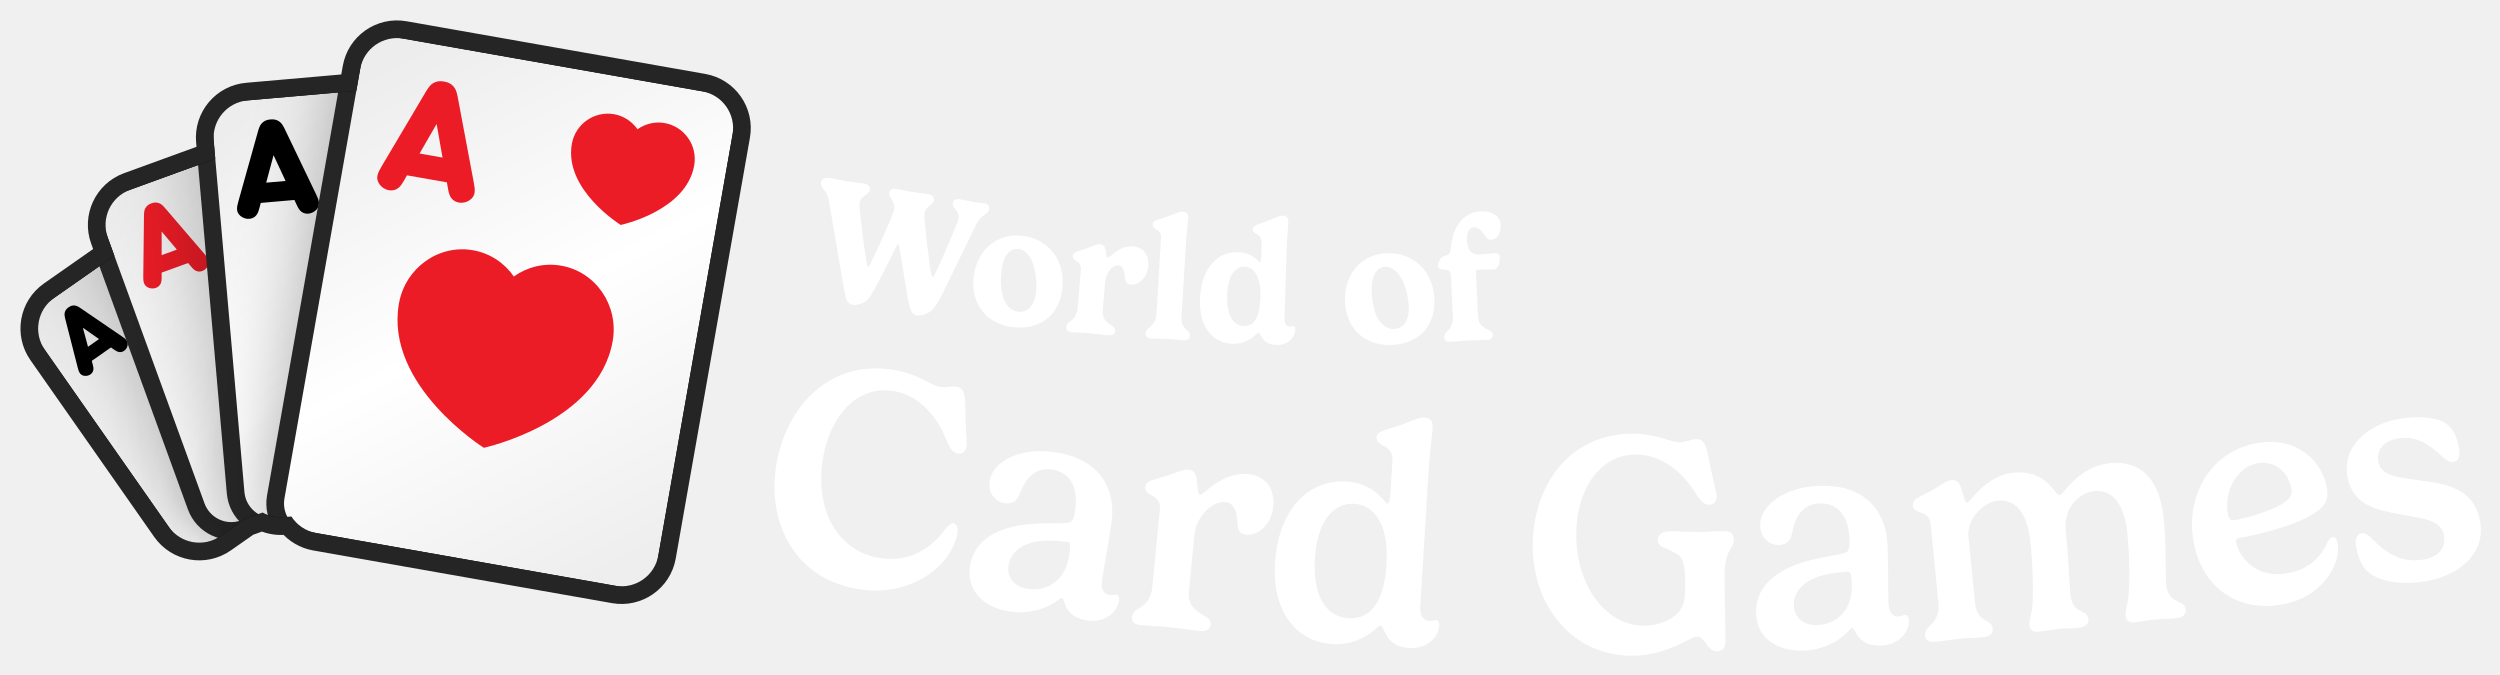
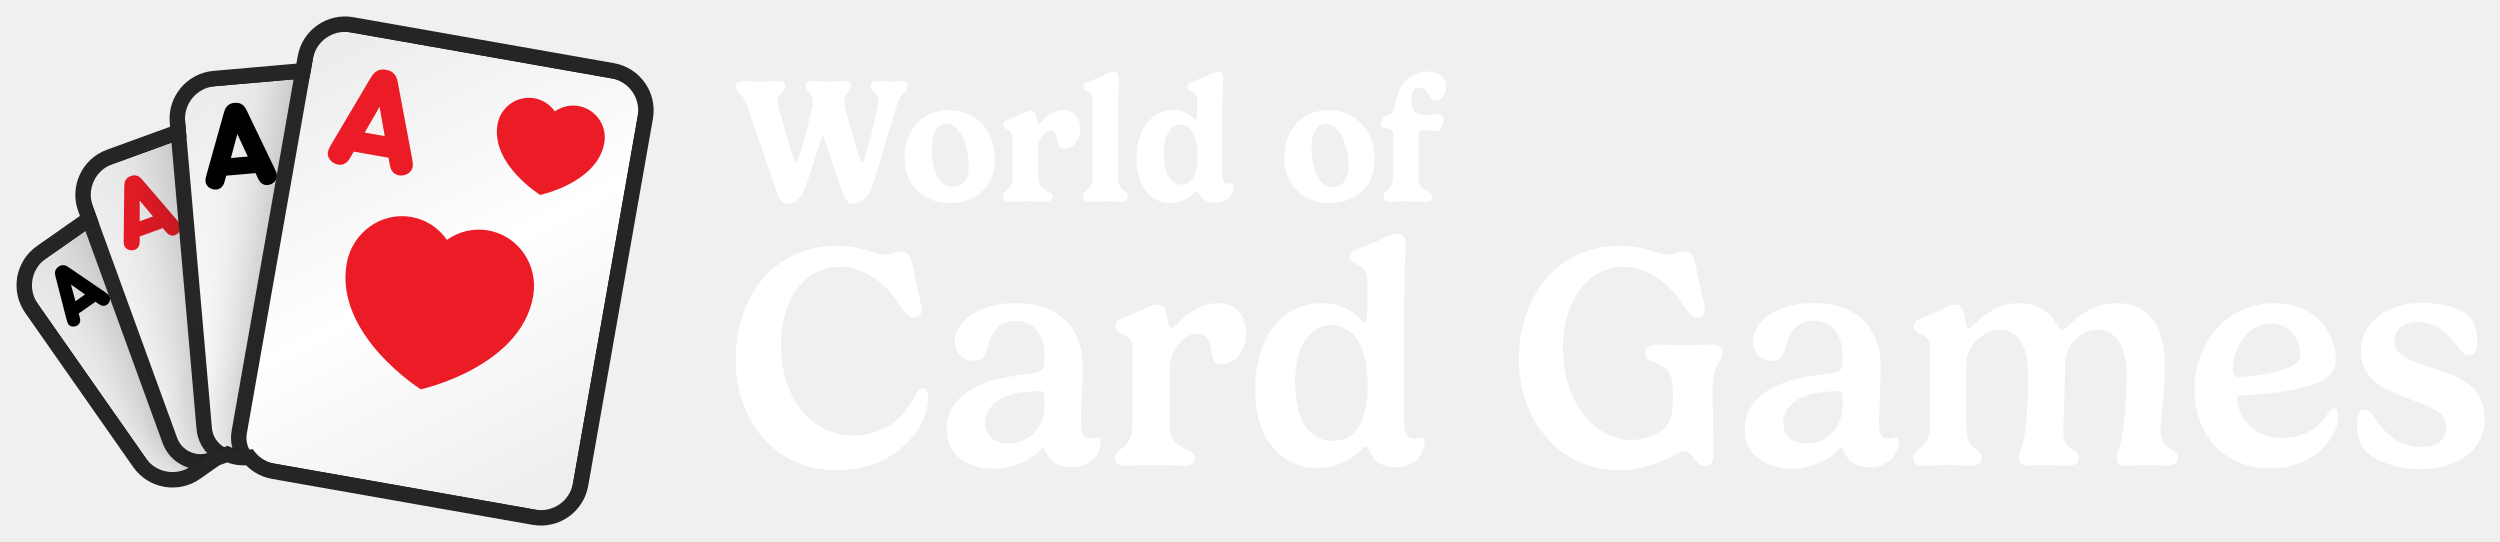
- <svg xmlns="http://www.w3.org/2000/svg" xmlns:xlink="http://www.w3.org/1999/xlink" viewBox="-3.26 -3.26 426.68 115.18" width="426.68" height="115.18">
+ <svg xmlns="http://www.w3.org/2000/svg" xmlns:xlink="http://www.w3.org/1999/xlink" viewBox="-4.88 -22.76 795.31 172.36" width="795.31" height="172.36">
  <defs>
    <rect id="path-1" x="0" y="0" width="5464" height="1280" />
    <rect id="path-3" x="0" y="0" width="1279.966" height="1280" />
    <path d="M654.667,7.381 L1041.451,230.691 C1067.755,245.877 1076.767,279.512 1061.581,305.816 L747.051,850.597 C731.865,876.902 698.23,885.914 671.926,870.727 L285.142,647.418 C271.344,639.451 262.304,626.408 259.019,612.01 L248.673,609.238 C237.588,606.268 228.207,600.115 221.247,592.027 L200.473,592.025 C198.498,592.025 196.547,591.921 194.626,591.718 L151.468,603.281 C122.13,611.142 91.974,593.731 84.112,564.393 L1.886,257.522 C-5.975,228.183 11.436,198.027 40.774,190.166 L145.477,162.11 L145.477,133.795 C145.477,103.422 170.1,78.799 200.473,78.799 L333.867,78.799 L340.716,53.24 C348.577,23.901 378.734,6.491 408.072,14.352 L563.147,55.903 L579.542,27.511 C594.728,1.207 628.363,-7.806 654.667,7.381 Z" id="path-5" />
    <filter x="-59.0%" y="-44.4%" width="218.0%" height="188.8%" filterUnits="objectBoundingBox" id="filter-7">
      <feOffset dx="0" dy="0" in="SourceAlpha" result="shadowOffsetOuter1" />
      <feGaussianBlur stdDeviation="64" in="shadowOffsetOuter1" result="shadowBlurOuter1" />
      <feColorMatrix values="0 0 0 0 0   0 0 0 0 0   0 0 0 0 0  0 0 0 0.32 0" type="matrix" in="shadowBlurOuter1" result="shadowMatrixOuter1" />
      <feMerge>
        <feMergeNode in="shadowMatrixOuter1" />
        <feMergeNode in="SourceGraphic" />
      </feMerge>
    </filter>
    <linearGradient x1="21.639%" y1="0%" x2="78.361%" y2="100%" id="linearGradient-8">
      <stop stop-color="#EDEDED" offset="0%" />
      <stop stop-color="#FFFFFF" offset="50.295%" />
      <stop stop-color="#EEEEEE" offset="100%" />
    </linearGradient>
    <filter x="-49.2%" y="-37.0%" width="198.3%" height="174.0%" filterUnits="objectBoundingBox" id="filter-9">
      <feOffset dx="0" dy="0" in="SourceAlpha" result="shadowOffsetOuter1" />
      <feGaussianBlur stdDeviation="64" in="shadowOffsetOuter1" result="shadowBlurOuter1" />
      <feColorMatrix values="0 0 0 0 0   0 0 0 0 0   0 0 0 0 0  0 0 0 0.32 0" type="matrix" in="shadowBlurOuter1" result="shadowMatrixOuter1" />
      <feMerge>
        <feMergeNode in="shadowMatrixOuter1" />
        <feMergeNode in="SourceGraphic" />
      </feMerge>
    </filter>
    <linearGradient x1="21.639%" y1="0%" x2="78.361%" y2="100%" id="linearGradient-10">
      <stop stop-color="#EDEDED" offset="0%" />
      <stop stop-color="#FFFFFF" offset="50.295%" />
      <stop stop-color="#EEEEEE" offset="100%" />
    </linearGradient>
    <filter x="-41.0%" y="-30.9%" width="181.9%" height="161.7%" filterUnits="objectBoundingBox" id="filter-11">
      <feOffset dx="0" dy="0" in="SourceAlpha" result="shadowOffsetOuter1" />
      <feGaussianBlur stdDeviation="64" in="shadowOffsetOuter1" result="shadowBlurOuter1" />
      <feColorMatrix values="0 0 0 0 0   0 0 0 0 0   0 0 0 0 0  0 0 0 0.32 0" type="matrix" in="shadowBlurOuter1" result="shadowMatrixOuter1" />
      <feMerge>
        <feMergeNode in="shadowMatrixOuter1" />
        <feMergeNode in="SourceGraphic" />
      </feMerge>
    </filter>
    <linearGradient x1="21.639%" y1="0%" x2="78.361%" y2="100%" id="linearGradient-12">
      <stop stop-color="#EDEDED" offset="0%" />
      <stop stop-color="#FFFFFF" offset="50.295%" />
      <stop stop-color="#EEEEEE" offset="100%" />
    </linearGradient>
    <filter x="-34.1%" y="-25.7%" width="168.3%" height="151.4%" filterUnits="objectBoundingBox" id="filter-13">
      <feOffset dx="0" dy="0" in="SourceAlpha" result="shadowOffsetOuter1" />
      <feGaussianBlur stdDeviation="64" in="shadowOffsetOuter1" result="shadowBlurOuter1" />
      <feColorMatrix values="0 0 0 0 0   0 0 0 0 0   0 0 0 0 0  0 0 0 0.32 0" type="matrix" in="shadowBlurOuter1" result="shadowMatrixOuter1" />
      <feMerge>
        <feMergeNode in="shadowMatrixOuter1" />
        <feMergeNode in="SourceGraphic" />
      </feMerge>
    </filter>
    <linearGradient x1="21.639%" y1="0%" x2="78.361%" y2="100%" id="linearGradient-14">
      <stop stop-color="#EDEDED" offset="0%" />
      <stop stop-color="#FFFFFF" offset="50.295%" />
      <stop stop-color="#EEEEEE" offset="100%" />
    </linearGradient>
  </defs>
-   <g transform="translate(-11.594,-23.478) scale(0.11594)">
+   <g transform="translate(-18.853,-56.063) scale(0.18853)">
    <mask id="mask-4" fill="white">
      <use xlink:href="#path-3" />
    </mask>
    <g id="Mask" />
    <g id="Group" stroke-width="1" fill-rule="evenodd" mask="url(#mask-4)">
      <g transform="translate(700.504, 678.0126) rotate(-20) translate(-700.504, -678.0126)translate(166.0272, 238.9585)">
        <g transform="translate(-0, -0)">
          <mask id="mask-6" fill="white">
            <use xlink:href="#path-5" />
          </mask>
          <path stroke="#252525" stroke-width="26" d="M661.167,-3.877 L1047.951,219.432 C1080.473,238.209 1091.616,279.794 1072.839,312.316 L758.31,857.097 C739.533,889.619 697.948,900.762 665.426,881.986 L278.642,658.676 C264.448,650.481 253.966,637.684 248.632,622.685 L245.308,621.795 C234.009,618.767 223.884,612.979 215.705,605.026 L200.473,605.025 C198.91,605.025 197.353,604.972 195.803,604.861 L154.833,615.838 C118.559,625.557 81.275,604.031 71.555,567.758 L-10.671,260.886 C-20.39,224.613 1.136,187.328 37.41,177.609 L132.477,152.135 L132.477,133.795 C132.477,96.242 162.92,65.799 200.473,65.799 L323.892,65.799 L328.159,49.875 C337.879,13.602 375.163,-7.925 411.436,1.795 L556.877,40.764 L568.283,21.011 C587.06,-11.511 628.645,-22.654 661.167,-3.877 Z" />
          <g mask="url(#mask-6)">
            <g transform="translate(-12.346, -20.1207)">
              <g id="small_spade_1" filter="url(#filter-7)" transform="translate(210.9129, 389.3938) rotate(-15) translate(-210.9129, -389.3938)translate(49.8576, 175.5497)">
                <rect id="Background" stroke="#252525" stroke-width="26" fill="url(#linearGradient-8)" x="-13" y="-13" width="348.11" height="453.688" rx="54.996" />
                <path d="M243.897,27.593 C243.897,27.593 294.439,46.921 294.501,83.212 C294.501,98.995 281.209,111.813 264.79,111.831 C259.556,111.836 254.629,110.478 250.35,108.157 L256.538,128.766 L231.229,128.766 L237.404,108.197 C233.153,110.517 228.26,111.881 223.047,111.892 C206.62,111.901 193.284,99.118 193.266,83.326 C193.205,47.045 243.897,27.593 243.897,27.593 Z" id="Spade-small" fill="#000000" />
                <path d="M24.778,103.856 L51.007,34.253 C52.733,29.769 54.044,27.838 56.046,26.251 C58.462,24.32 61.015,23.561 64.605,23.561 C68.194,23.561 70.748,24.32 73.164,26.251 C75.165,27.838 76.477,29.769 78.202,34.253 L104.431,103.856 C106.709,109.926 108.228,114.686 103.603,119.308 C101.463,121.446 98.219,122.895 94.906,122.895 C92.214,122.895 89.798,121.998 88.073,120.412 C86.002,118.549 85.105,116.687 83.31,111.72 L81.861,107.719 L47.349,107.719 L45.899,111.72 C44.105,116.687 43.207,118.549 41.137,120.412 C39.411,121.998 36.995,122.895 34.303,122.895 C30.99,122.895 27.746,121.446 25.606,119.308 C20.982,114.686 22.5,109.926 24.778,103.856 Z M74.544,87.576 L64.605,60.259 L54.665,87.576 L74.544,87.576 Z" id="A" fill="#000000" />
              </g>
              <g id="small_diamond_1" filter="url(#filter-9)" transform="translate(351.0898, 355.5329) rotate(-360) translate(-351.0898, -355.5329)translate(157.8235, 98.9199)">
                <rect id="Background" stroke="#252525" stroke-width="26" fill="url(#linearGradient-10)" x="-13" y="-13" width="412.533" height="539.226" rx="54.996" />
                <polygon id="Diamond-small" fill="#EB1B28" points="300.954 22.074 353.401 93.826 300.954 165.557 248.485 93.826" />
                <path d="M29.802,125.878 L61.277,42.355 C63.348,36.974 64.921,34.657 67.323,32.753 C70.222,30.435 73.287,29.524 77.594,29.524 C81.901,29.524 84.966,30.435 87.865,32.753 C90.267,34.657 91.841,36.974 93.911,42.355 L125.386,125.878 C128.119,133.163 129.942,138.875 124.392,144.421 C121.824,146.987 117.932,148.725 113.956,148.725 C110.725,148.725 107.826,147.649 105.756,145.745 C103.271,143.51 102.194,141.275 100.041,135.315 L98.301,130.514 L56.887,130.514 L55.148,135.315 C52.994,141.275 51.917,143.51 49.432,145.745 C47.362,147.649 44.463,148.725 41.232,148.725 C37.257,148.725 33.364,146.987 30.796,144.421 C25.247,138.875 27.069,133.163 29.802,125.878 Z M89.521,106.343 L77.594,73.562 L65.667,106.343 L89.521,106.343 Z" id="A" fill="#EB1B28" />
              </g>
              <g id="small_clover_1" filter="url(#filter-11)" transform="translate(511.6136, 377.7066) rotate(-345) translate(-511.6136, -377.7066)translate(279.6941, 69.771)">
                <rect id="Background" stroke="#252525" stroke-width="26" fill="url(#linearGradient-12)" x="-13" y="-13" width="489.839" height="641.871" rx="54.996" />
                <path d="M347.866,39.734 C367.599,39.734 383.595,55.536 383.595,75.06 C383.595,84.425 379.905,92.946 373.883,99.274 C378.307,97.333 383.203,96.253 388.353,96.253 C408.072,96.253 424.081,112.082 424.081,131.58 C424.081,151.104 408.072,166.919 388.353,166.919 C372.39,166.919 358.858,156.556 354.282,142.251 C354.334,142.684 354.408,143.092 354.506,143.474 C358.945,160.826 367.798,185.424 367.798,185.424 L328,185.424 C328,185.424 336.827,160.734 341.253,143.474 C341.354,143.079 341.428,142.656 341.479,142.206 C336.916,156.534 323.372,166.919 307.393,166.919 C287.646,166.919 271.677,151.104 271.677,131.58 C271.677,112.082 287.646,96.253 307.393,96.253 C312.539,96.253 317.432,97.331 321.855,99.271 C315.837,92.944 312.15,84.424 312.15,75.06 C312.15,55.536 328.133,39.734 347.866,39.734 Z" id="Clover-small" fill="#000000" />
                <path d="M28.576,146.475 L66.345,46.247 C68.83,39.79 70.719,37.009 73.601,34.724 C77.08,31.943 80.758,30.85 85.926,30.85 C91.095,30.85 94.772,31.943 98.251,34.724 C101.133,37.009 103.022,39.79 105.507,46.247 L143.276,146.475 C146.556,155.216 148.743,162.07 142.084,168.726 C139.003,171.805 134.331,173.891 129.56,173.891 C125.684,173.891 122.205,172.6 119.72,170.315 C116.738,167.633 115.446,164.951 112.862,157.799 L110.775,152.038 L61.078,152.038 L58.99,157.799 C56.406,164.951 55.114,167.633 52.132,170.315 C49.647,172.6 46.168,173.891 42.292,173.891 C37.521,173.891 32.85,171.805 29.768,168.726 C23.109,162.07 25.296,155.216 28.576,146.475 Z M100.239,123.032 L85.926,83.696 L71.613,123.032 L100.239,123.032 Z" id="A" fill="#000000" />
              </g>
              <g id="small_heart_1" filter="url(#filter-13)" transform="translate(675.6425, 459.1748) rotate(-330) translate(-675.6425, -459.1748)translate(397.3371, 89.6494)">
                <rect id="Background" stroke="#252525" stroke-width="26" fill="url(#linearGradient-14)" x="-13" y="-13" width="582.611" height="765.051" rx="54.996" />
                <path d="M341.635,288.824 C315.976,288.845 292.736,299.456 275.815,316.611 C258.851,299.507 235.579,288.948 209.909,288.989 C158.08,289.041 116.117,332.207 116.16,385.365 C116.309,507.485 276.113,572.616 276.113,572.616 C276.113,572.616 435.789,507.092 435.619,384.932 C435.544,331.774 393.497,288.752 341.635,288.824" id="Heart-big" fill="#EB1B28" />
                <path d="M417.458,71.521 C407.751,61.933 394.392,55.711 379.689,55.711 C350.027,55.745 325.983,79.908 326.015,109.677 C326.095,178.084 417.593,214.563 417.593,214.563 C417.593,214.563 508.981,177.883 508.901,109.459 C508.854,79.674 484.777,55.594 455.084,55.627 C440.412,55.627 427.165,61.899 417.458,71.521 Z" id="Heart-small" fill="#EB1B28" />
                <path d="M56.059,190.564 L101.383,70.289 C104.365,62.541 106.631,59.203 110.09,56.462 C114.264,53.124 118.677,51.813 124.88,51.813 C131.082,51.813 135.495,53.124 139.67,56.462 C143.129,59.203 145.395,62.541 148.377,70.289 L193.701,190.564 C197.637,201.054 200.261,209.278 192.269,217.265 C188.572,220.96 182.966,223.464 177.241,223.464 C172.589,223.464 168.415,221.914 165.433,219.172 C161.855,215.954 160.304,212.735 157.203,204.153 L154.698,197.239 L95.061,197.239 L92.556,204.153 C89.455,212.735 87.905,215.954 84.327,219.172 C81.345,221.914 77.17,223.464 72.518,223.464 C66.793,223.464 61.187,220.96 57.49,217.265 C49.499,209.278 52.123,201.054 56.059,190.564 Z M142.055,162.432 L124.88,115.228 L107.704,162.432 L142.055,162.432 Z" id="A" fill="#EB1B28" />
              </g>
            </g>
          </g>
        </g>
      </g>
    </g>
  </g>
-   <path fill="#ffffff" d="M149.59 39.03C149.78 38.64 149.94 38.41 150.04 38.43C150.11 38.44 150.2 38.57 150.23 38.85C150.64 41.1 151.59 47.73 152 49.12C152.23 49.93 152.53 50.45 153.25 50.56C153.69 50.64 155.13 50.49 156.06 49.41C156.55 48.83 157.29 47.52 157.82 46.4L163.21 35.34C164.22 33.2 165.41 33.39 165.57 32.39C165.65 31.9 165.38 31.55 164.8 31.46C164.22 31.36 163.64 31.33 163.05 31.23C162.4 31.13 161.15 30.85 160.58 30.75C159.75 30.62 159.42 30.94 159.35 31.41C159.2 32.3 160.56 32.66 160.34 33.98C160.17 35.01 156.95 42.33 156.24 43.6C156.07 43.89 155.96 44.06 155.88 44.05C155.82 44.04 155.77 43.91 155.71 43.66C155.39 42.37 154.39 33.97 154.52 33.18C154.74 31.86 155.97 31.81 156.11 30.94C156.21 30.34 155.82 29.97 155.08 29.85C154.32 29.73 153.4 29.66 152.22 29.46C151.58 29.36 150.33 29.08 149.74 28.98C148.92 28.85 148.6 29.17 148.52 29.64C148.37 30.54 149.58 30.99 149.33 32.5C149.15 33.62 145.82 40.74 145.22 41.86C145.12 42.05 144.98 42.27 144.9 42.26C144.84 42.25 144.77 42.1 144.74 41.95C144.38 40.61 143.32 32.15 143.45 31.39C143.67 30.04 145.05 30.05 145.2 29.16C145.28 28.62 144.98 28.21 144.2 28.08C143.42 27.95 142.35 27.85 141.14 27.65C139.9 27.45 139.3 27.28 138.59 27.16C137.54 26.99 136.99 27.14 136.86 27.89C136.79 28.36 137.12 28.82 137.37 29.12C137.95 29.83 138.15 30.55 138.25 31.22L140.62 45.11C140.79 46.12 141.03 47.21 141.05 47.34C141.26 48.14 141.59 48.66 142.31 48.78C142.74 48.85 144.13 48.7 145.06 47.62C145.7 46.86 148.32 41.66 149.59 39.03ZM170.58 39.24C171.58 39.35 172.51 40.24 173.09 41.86C173.54 43.25 173.72 45.15 173.55 46.66C173.24 49.26 171.86 50.1 170.5 49.94C169.45 49.82 168.48 49.03 167.98 47.57C167.51 46.15 167.5 44.37 167.66 43C168 40.06 169.29 39.09 170.58 39.24ZM162.91 44.03C162.4 48.47 164.99 52.04 169.61 52.57C173.76 53.06 177.47 51 178.04 46.06C178.65 40.82 175.33 37.45 171.24 36.98C166.95 36.48 163.46 39.35 162.91 44.03ZM187.69 42.04C188.21 42.09 188.55 42.64 188.66 43.58C188.8 44.63 188.79 45.24 189.77 45.32C191.24 45.44 192.56 43.88 192.7 42.25C192.89 39.9 191.59 38.92 190.14 38.8C187.75 38.6 186.14 40.75 185.82 40.72C185.56 40.7 185.52 40.09 185.45 39.5C185.31 38.73 185.02 38.46 184.47 38.42C183.95 38.38 183.53 38.67 182 39.21C180.84 39.61 179.91 39.66 179.84 40.42C179.81 40.82 180.06 41.03 180.36 41.25C180.79 41.48 181.29 41.88 181.22 42.74L180.68 49.14C180.62 49.89 180.47 50.66 179.68 51.37C179.37 51.63 178.8 51.91 178.75 52.54C178.71 52.99 178.92 53.38 179.64 53.44C180.9 53.54 181.53 53.52 182.54 53.6C184 53.73 185 53.88 185.86 53.96C186.74 54.03 187.03 53.69 187.07 53.19C187.13 52.51 186.3 52.29 185.84 51.88C185.06 51.19 184.87 50.68 184.96 49.51L185.35 44.86C185.47 43.42 186.5 41.94 187.69 42.04ZM199.53 33.9C199.57 33.22 199.22 32.9 198.64 32.86C197.99 32.83 197.08 33.35 195.59 33.84C194.42 34.25 193.49 34.33 193.45 35.04C193.43 35.44 193.71 35.65 194.01 35.85C194.45 36.08 194.94 36.5 194.9 37.24L194.13 50.18C194.08 50.94 193.95 51.7 193.16 52.43C192.88 52.7 192.29 52.99 192.25 53.63C192.23 54.07 192.44 54.46 193.17 54.5C194.24 54.56 195.09 54.54 196.07 54.6C196.84 54.64 197.86 54.78 198.63 54.82C199.49 54.88 199.79 54.54 199.82 54.03C199.86 53.36 199.36 53.23 198.96 52.76C198.54 52.27 198.33 51.81 198.4 50.64L199.07 39.52C199.3 35.64 199.44 35.47 199.53 33.9ZM209.04 52.38C207.2 52.32 206.08 50.55 206.19 47.13C206.3 43.57 207.65 42.21 209.21 42.26C210.56 42.3 211.98 43.58 211.85 47.57C211.74 51.3 210.54 52.43 209.04 52.38ZM214.64 55.62C216.34 55.67 217.76 54.52 217.81 52.96C217.82 52.62 217.68 52.4 217.52 52.39C217.31 52.38 217.14 52.48 216.83 52.47C216.18 52.45 215.94 51.79 215.96 51.21L216.31 40.17C216.43 36.3 216.57 36.12 216.61 34.55C216.64 33.87 216.27 33.56 215.69 33.54C215.04 33.52 214.12 34.07 212.66 34.6C211.48 35.04 210.56 35.15 210.54 35.86C210.52 36.26 210.84 36.47 211.15 36.65C211.59 36.88 212.11 37.35 212.09 38.15L212.02 40.29C211.99 41.29 211.89 41.49 211.74 41.49C211.51 41.48 210.64 39.85 208.01 39.77C204.6 39.66 201.71 42.47 201.54 47.88C201.38 52.87 204.04 55.33 207.03 55.42C208.96 55.48 210.16 54.66 210.83 54.07C211.18 53.77 211.38 53.54 211.52 53.54C211.7 53.55 211.78 53.79 211.93 54.02C212.52 55.13 213.3 55.58 214.64 55.62ZM233.22 42.27C234.24 42.25 235.28 43 236.07 44.53C236.7 45.84 237.15 47.7 237.18 49.22C237.23 51.84 235.98 52.86 234.61 52.89C233.56 52.91 232.49 52.26 231.79 50.88C231.13 49.54 230.87 47.78 230.84 46.4C230.78 43.44 231.93 42.3 233.22 42.27ZM226.29 48.07C226.38 52.54 229.44 55.72 234.09 55.62C238.26 55.53 241.66 52.99 241.55 48.01C241.44 42.74 237.69 39.86 233.58 39.95C229.25 40.04 226.19 43.36 226.29 48.07ZM248.63 43.15C248.61 42.82 248.74 42.77 248.83 42.77C249.34 42.74 251.24 42.76 251.6 42.74C251.88 42.73 252.07 42.63 252.18 42.51C252.58 42.08 252.74 41.23 252.72 40.74C252.68 40.06 252.29 39.91 251.81 39.94C251.43 39.96 249.89 40.14 249.35 40.17C247.66 40.25 247.18 39.23 247.1 37.63C247.04 36.55 247.44 35.59 248.28 35.55C249.13 35.5 249.61 36.21 250.11 36.85C250.4 37.27 250.6 37.69 251.2 37.66C252.5 37.59 252.91 36.13 252.86 35.03C252.8 33.83 251.56 32.7 249.48 32.81C246.84 32.94 245.3 34.9 244.72 37.05C244.42 38.19 244.33 39.78 244.09 40.05C243.73 40.42 243.14 40.39 242.81 40.63C242.51 40.89 242.14 41.65 242.16 42.11C242.19 42.66 242.71 42.71 243.56 42.78C244.04 42.85 244.32 43.07 244.35 43.68L244.71 50.69C244.75 51.44 244.68 52.22 244 53.03C243.73 53.33 243.2 53.68 243.23 54.32C243.25 54.76 243.51 55.12 244.24 55.09C245.29 55.03 246.16 54.91 247.13 54.86C248.61 54.79 249.55 54.81 250.4 54.77C251.27 54.73 251.54 54.36 251.51 53.85C251.47 53.17 250.6 53.02 250.1 52.69C249.23 52.11 249.06 51.65 249 50.48Z" />
-   <path fill="#ffffff" d="M129.28 75.78C127.53 85.69 132.18 95.33 142.94 97.24C149.71 98.44 154.9 95.77 157.7 92.63C159.05 91.06 159.87 89.32 160.13 87.86C160.26 87.13 160.16 86.17 159.51 86.05C158.99 85.96 158.48 86.52 158 87.13C155.99 89.93 152.2 92.92 146.71 91.95C139.24 90.62 135.74 83.15 137.24 74.69C138.48 67.71 143.06 62.38 149.39 63.5C152.94 64.13 156.01 66.88 157.8 70.76C158.56 72.41 158.94 73.93 160.19 74.15C160.87 74.27 161.53 73.9 161.7 72.94C161.82 72.26 161.61 71.35 161.54 68.06C161.42 64.8 161.68 63.04 160.01 62.74C159.09 62.58 158.24 62.97 157.14 62.77C155.45 62.47 153.62 60.64 149.46 59.9C138.48 57.95 131.02 66.01 129.28 75.78ZM179.26 91.36C178.73 95.39 175.87 97.73 172.29 97.26C170.03 96.95 168.57 95.47 168.86 93.29C169.11 91.42 170.59 89.75 173.5 89.2C175.06 88.93 176.85 88.95 179.04 89.24C179.38 89.29 179.47 89.78 179.26 91.36ZM171.02 86.35C166.17 87.12 162.82 89.4 162.27 93.53C161.7 97.74 164.86 100.55 169.31 101.14C172.31 101.54 175.32 100.66 177.25 99.23C177.49 99.05 177.74 98.76 177.92 98.79C178.11 98.81 178.24 99.04 178.31 99.29C178.84 101.32 180.2 102.36 182.44 102.66C185.07 103.01 187.42 101.45 187.72 99.18C187.81 98.58 187.58 98.25 187.37 98.23C186.98 98.17 186.68 98.35 186.05 98.27C184.9 98.11 184.67 96.96 184.83 95.8C185.15 93.41 185.98 89.39 186.44 85.97C187.35 79.16 183.46 74.81 176.67 73.9C170.22 73.04 166.05 75.83 165.64 78.86C165.34 81.17 166.83 82.44 168.3 82.64C169.75 82.83 170.38 82.06 170.87 80.81C171.77 78.47 173.38 76.49 176.19 76.87C179.67 77.33 180.72 80.26 180.27 83.65C180.05 85.31 179.73 85.69 179.41 85.86C178.72 86.23 174.57 85.83 171.02 86.35ZM205.94 82.43C207.08 82.54 207.72 83.59 207.88 85.23C208.07 86.9 207.92 87.85 209.45 88C211.75 88.22 213.79 85.89 214.05 83.3C214.41 79.55 212.17 77.89 209.77 77.66C205.31 77.22 202.11 81.25 201.56 81.2C201.11 81.16 201.13 79.8 200.99 78.53C200.84 77.37 200.4 76.98 199.58 76.9C198.71 76.81 197.8 77.31 195.52 78.05C193.73 78.62 192.34 78.7 192.22 79.86C192.16 80.49 192.6 80.88 193.13 81.2C194.02 81.64 194.84 82.25 194.71 83.62L193.42 96.8C193.29 98.15 192.96 99.27 191.56 100.3C191.01 100.67 190.04 101.03 189.95 102.04C189.88 102.7 190.19 103.31 191.46 103.44C193.65 103.65 194.35 103.59 195.99 103.75C198.24 103.97 199.99 104.27 201.39 104.41C202.82 104.55 203.3 104.04 203.37 103.27C203.48 102.19 202.05 101.83 201.28 101.2C199.92 100.16 199.49 99.32 199.67 97.49L200.61 87.88C200.87 85.21 203.43 82.18 205.94 82.43ZM226.89 102.26C222.91 102.02 220.78 98.27 221.16 92.04C221.57 85.34 224.56 82.52 227.9 82.72C230.79 82.9 233.84 85.51 233.38 93.11C232.95 100.08 230.22 102.46 226.89 102.26ZM237.34 107.34C239.97 107.5 242.23 105.78 242.37 103.5C242.4 102.89 242.13 102.58 241.92 102.57C241.52 102.54 241.27 102.74 240.61 102.7C239.44 102.63 239.06 101.49 239.13 100.32L240.45 78.81C240.83 72.62 241.11 71.94 241.25 69.72C241.32 68.6 240.79 68.07 239.84 68.01C238.8 67.94 237.42 68.76 234.87 69.59C233.11 70.17 231.74 70.33 231.68 71.44C231.64 72.08 232.2 72.43 232.74 72.76C233.64 73.16 234.47 73.93 234.4 75.2L234.06 80.71C233.96 82.35 233.78 82.69 233.51 82.67C233.06 82.64 231.44 79.22 226.54 78.92C220.42 78.54 214.94 83.23 214.35 92.87C213.81 101.78 218.61 106.32 223.98 106.65C227.56 106.87 229.86 105.45 231.12 104.41C231.76 103.89 232.1 103.48 232.34 103.5C232.61 103.51 232.74 103.87 232.93 104.25C233.79 106.38 235.17 107.21 237.34 107.34ZM275.37 108.66C278.76 108.65 281.6 107.56 283.53 106.62C284.86 106.01 285.81 105.4 286.48 105.4C286.98 105.39 287.46 106 287.94 106.59C288.53 107.49 289.11 107.91 289.7 107.91C290.92 107.91 291.23 107.13 291.23 105.89C291.23 104.27 291.08 97.9 291.07 95.19C291.06 90.23 292.68 90.57 292.67 88.79C292.67 87.97 292.16 87.39 291.07 87.39C289.24 87.39 288 87.53 286.32 87.53C285.1 87.54 283.19 87.41 281.81 87.41C280.38 87.42 279.69 87.98 279.69 88.93C279.7 90.23 281.21 90.23 282.22 90.89C283.58 91.68 284.35 91.73 284.36 96.4C284.36 98.79 284.26 99.67 283.55 100.79C282.7 102.17 280.16 103.53 277.4 103.53C271.13 103.55 265.78 97.22 265.76 87.93C265.74 80.71 269.52 74.33 275.94 74.32C279.55 74.31 283.06 76.48 285.51 79.97C286.55 81.46 287.19 82.89 288.46 82.88C289.15 82.88 289.73 82.4 289.73 81.42C289.73 80.73 289.36 79.88 288.71 76.65C288.01 73.46 287.96 71.69 286.26 71.69C285.33 71.69 284.56 72.23 283.44 72.23C281.72 72.23 279.59 70.75 275.37 70.76C264.23 70.79 258.3 80.04 258.33 89.97C258.36 100.03 264.96 108.69 275.37 108.66ZM312.79 96.37C312.98 100.43 310.59 103.25 306.99 103.42C304.71 103.53 303 102.33 302.9 100.13C302.81 98.25 303.97 96.34 306.74 95.28C308.22 94.73 309.99 94.43 312.19 94.33C312.54 94.31 312.72 94.78 312.79 96.37ZM303.78 92.92C299.16 94.54 296.26 97.39 296.46 101.55C296.66 105.8 300.27 107.99 304.75 107.78C307.77 107.64 310.57 106.23 312.22 104.48C312.42 104.25 312.62 103.93 312.8 103.92C312.99 103.91 313.16 104.11 313.27 104.35C314.16 106.25 315.69 107.02 317.94 106.92C320.59 106.79 322.62 104.84 322.52 102.56C322.49 101.95 322.21 101.67 322 101.68C321.6 101.7 321.34 101.92 320.71 101.95C319.54 102.01 319.12 100.91 319.06 99.74C318.95 97.33 319.05 93.23 318.89 89.79C318.56 82.92 313.96 79.34 307.12 79.66C300.62 79.97 297.01 83.46 297.16 86.51C297.27 88.84 298.96 89.82 300.44 89.75C301.9 89.69 302.39 88.81 302.65 87.5C303.12 85.03 304.34 82.8 307.18 82.66C310.68 82.5 312.24 85.19 312.4 88.61C312.48 90.28 312.23 90.71 311.95 90.94C311.34 91.42 307.18 91.77 303.78 92.92ZM348.3 81.25C347.96 81.28 347.67 80.8 347.04 80.06C345.34 77.94 343.02 77.15 340.38 77.41C335.65 77.88 332.98 82.48 332.48 82.53C332.06 82.58 331.82 81.24 331.46 80.02C331.08 78.91 330.55 78.62 329.76 78.69C328.88 78.78 328.26 79.43 326.16 80.6C324.51 81.5 323.11 81.85 323.22 83.02C323.29 83.7 323.88 83.99 324.4 84.18C325.28 84.44 326.12 84.87 326.26 86.24L327.55 99.42C327.69 100.77 327.61 101.92 326.48 103.2C326.05 103.67 325.2 104.21 325.3 105.21C325.36 105.87 325.79 106.42 327 106.3C328.64 106.14 329.92 105.88 331.43 105.73C332.72 105.6 333.79 105.63 335.16 105.5C336.54 105.36 336.91 104.77 336.83 104C336.73 102.97 335.89 102.89 335.11 102.28C334.31 101.66 333.94 100.95 333.76 99.13L332.69 88.22C332.43 85.55 335.11 82.44 337.65 82.19C340.71 81.88 342.78 84.19 343.29 89.39C343.8 94.57 343.81 99.56 343.48 101.16C343.35 101.68 343.04 102.62 343.12 103.46C343.19 104.12 343.59 104.67 344.59 104.57C345.91 104.44 346.48 104.25 348.09 104.09C349.44 103.96 350.17 104.02 351.36 103.91C352.75 103.77 353.26 103.19 353.18 102.39C353.08 101.39 352.3 101.33 351.37 100.76C350.54 100.23 350.2 99.19 350.1 98.16C349.93 96.42 349.78 91.93 349.3 87.07C348.93 83.29 351.78 80.8 354.1 80.57C357.17 80.27 359.31 82.56 359.82 87.77C360.33 92.94 360.21 97.94 359.86 99.55C359.75 100.07 359.44 101.01 359.53 101.85C359.59 102.51 359.99 103.06 360.97 102.96C362.32 102.83 362.88 102.64 364.5 102.48C365.82 102.35 366.81 102.39 367.97 102.27C369.37 102.14 369.87 101.55 369.79 100.76C369.7 99.76 368.89 99.7 367.9 99.13C367.02 98.63 366.55 97.59 366.45 96.56C366.28 94.81 366.52 90.23 366.04 85.37C365.37 78.58 362.19 75.27 356.86 75.79C351.42 76.33 348.91 81.19 348.3 81.25ZM387.82 80.24C387.93 80.97 387.72 81.54 387.17 82.05C385.36 83.74 380.03 85.23 378.03 85.53C377.4 85.62 377.07 85.16 376.94 84.35C376.37 80.47 378.51 76.34 382.22 75.78C384.97 75.37 387.38 77.3 387.82 80.24ZM392.45 83.81C393.51 82.98 394.16 81.92 393.92 80.29C393.21 75.54 388.96 71.32 382.32 72.31C374.26 73.51 369.89 80.97 371.04 88.69C372.19 96.41 378 101.15 385.77 99.99C393.25 98.88 396.22 92.86 395.74 89.68C395.6 88.74 395.28 88.35 394.86 88.42C394.54 88.46 394.22 88.83 393.99 89.24C392.93 91.71 390.84 94.03 386.82 94.63C381.39 95.44 378.69 91.39 378.36 89.16C378.3 88.79 378.47 88.66 378.97 88.56C382.75 87.86 389.61 86.17 392.45 83.81ZM406.01 68.27C400.71 69.25 396.45 73.06 397.39 78.12C398.28 82.98 402.4 83.78 406.12 84.47C410.34 85.29 413.36 85.4 413.85 88.09C414.24 90.15 413.05 91.75 410.51 92.22C406.21 93.01 403.4 90.51 401.68 88.8C401.01 88.11 400.41 87.63 399.86 87.73C398.95 87.9 398.61 88.72 398.88 90.18C399.23 92.06 399.96 93.54 400.83 94.28C403.1 96.37 407.8 96.5 410.9 95.92C416.96 94.81 420.98 90.85 420.02 85.66C419.01 80.2 414.45 79.32 409.73 78.73C405.6 78.17 403.09 77.91 402.65 75.48C402.31 73.68 403.44 72.04 405.95 71.58C409.21 70.97 411.46 72.8 412.98 74.14C413.91 74.96 414.63 75.75 415.49 75.59C416.3 75.44 416.69 74.64 416.43 73.26C416.06 71.22 415.47 69.93 414.23 69.05C412.36 67.69 408.57 67.8 406.01 68.27Z" />
+   <path fill="#ffffff" d="M256.2 21.78C256.43 21 256.65 20.52 256.85 20.52C256.99 20.52 257.18 20.75 257.32 21.25C258.78 25.31 262.56 37.35 263.74 39.82C264.41 41.24 265.14 42.11 266.51 42.11C267.35 42.11 269.98 41.41 271.38 39.12C272.11 37.88 273.09 35.22 273.73 32.98L280.4 10.78C281.63 6.5 283.9 6.5 283.9 4.59C283.9 3.64 283.28 3.08 282.19 3.08C281.07 3.08 279.98 3.19 278.86 3.19C277.62 3.19 275.22 3.05 274.12 3.05C272.53 3.05 272.02 3.75 272.02 4.65C272.02 6.36 274.66 6.61 274.66 9.13C274.66 11.09 270.88 25.68 269.95 28.25C269.73 28.84 269.56 29.2 269.42 29.2C269.31 29.2 269.17 28.98 268.97 28.53C267.99 26.24 263.6 10.92 263.6 9.41C263.6 6.89 265.86 6.41 265.86 4.76C265.86 3.61 265.02 3.05 263.62 3.05C262.17 3.05 260.43 3.19 258.19 3.19C256.96 3.19 254.55 3.05 253.43 3.05C251.86 3.05 251.36 3.75 251.36 4.65C251.36 6.36 253.74 6.83 253.74 9.72C253.74 11.84 249.71 26.1 248.92 28.36C248.81 28.76 248.62 29.2 248.45 29.2C248.34 29.2 248.17 28.95 248.06 28.67C246.99 26.29 242.46 10.89 242.46 9.44C242.46 6.86 245.03 6.47 245.03 4.76C245.03 3.72 244.33 3.05 242.85 3.05C241.36 3.05 239.35 3.19 237.02 3.19C234.67 3.19 233.5 3.05 232.15 3.05C230.14 3.05 229.16 3.5 229.16 4.93C229.16 5.82 229.91 6.58 230.47 7.06C231.76 8.2 232.35 9.49 232.74 10.7L241.36 35.81C241.98 37.63 242.76 39.59 242.85 39.82C243.46 41.24 244.25 42.11 245.62 42.11C246.43 42.11 248.98 41.41 250.38 39.12C251.33 37.52 254.64 27.05 256.2 21.78ZM296.16 16.66C298.06 16.66 300 18.12 301.42 21.03C302.57 23.52 303.33 27.05 303.33 29.9C303.33 34.83 300.92 36.71 298.34 36.71C296.36 36.71 294.37 35.45 293.11 32.82C291.93 30.27 291.51 26.94 291.51 24.33C291.51 18.76 293.72 16.66 296.16 16.66ZM282.86 27.3C282.86 35.73 288.49 41.83 297.25 41.83C305.12 41.83 311.62 37.18 311.62 27.8C311.62 17.86 304.67 12.29 296.92 12.29C288.77 12.29 282.86 18.42 282.86 27.3ZM329.34 18.76C330.32 18.76 331.05 19.74 331.41 21.5C331.83 23.44 331.92 24.58 333.76 24.58C336.54 24.58 338.78 21.45 338.78 18.37C338.78 13.92 336.17 12.29 333.43 12.29C328.92 12.29 326.23 16.58 325.62 16.58C325.14 16.58 324.97 15.43 324.75 14.34C324.36 12.91 323.77 12.46 322.73 12.46C321.75 12.46 321 13.08 318.22 14.34C316.1 15.26 314.36 15.51 314.36 16.94C314.36 17.7 314.86 18.06 315.45 18.42C316.29 18.79 317.3 19.46 317.3 21.08V33.18C317.3 34.61 317.13 36.06 315.76 37.52C315.23 38.05 314.19 38.67 314.19 39.87C314.19 40.71 314.64 41.41 316.01 41.41C318.39 41.41 319.57 41.27 321.47 41.27C324.24 41.27 326.15 41.41 327.77 41.41C329.42 41.41 329.93 40.74 329.93 39.79C329.93 38.5 328.33 38.22 327.41 37.52C325.84 36.34 325.39 35.42 325.39 33.21V24.42C325.39 21.7 327.1 18.76 329.34 18.76ZM351.1 1.96C351.1 0.67 350.4 0.11 349.3 0.11C348.07 0.11 346.42 1.2 343.68 2.3C341.52 3.19 339.78 3.44 339.78 4.79C339.78 5.54 340.34 5.91 340.93 6.24C341.77 6.64 342.75 7.36 342.75 8.76V33.18C342.75 34.61 342.58 36.06 341.18 37.52C340.68 38.05 339.62 38.67 339.62 39.87C339.62 40.71 340.06 41.41 341.44 41.41C343.45 41.41 345.05 41.27 346.9 41.27C348.35 41.27 350.28 41.41 351.74 41.41C353.36 41.41 353.9 40.74 353.9 39.79C353.9 38.53 352.94 38.33 352.13 37.49C351.29 36.62 350.84 35.78 350.84 33.57V12.57C350.84 5.26 351.1 4.93 351.1 1.96ZM371.03 35.98C367.56 35.98 365.35 32.7 365.35 26.26C365.35 19.54 367.81 16.91 370.75 16.91C373.3 16.91 376.04 19.24 376.04 26.77C376.04 33.8 373.86 35.98 371.03 35.98ZM381.76 41.75C384.98 41.75 387.58 39.51 387.58 36.57C387.58 35.92 387.3 35.5 386.99 35.5C386.6 35.5 386.29 35.7 385.7 35.7C384.47 35.7 384 34.47 384 33.38V12.57C384 5.26 384.25 4.93 384.25 1.96C384.25 0.67 383.55 0.11 382.46 0.11C381.22 0.11 379.52 1.2 376.8 2.3C374.62 3.19 372.88 3.44 372.88 4.79C372.88 5.54 373.5 5.91 374.08 6.24C374.92 6.64 375.93 7.5 375.93 9.02V13.05C375.93 14.92 375.76 15.32 375.48 15.32C375.04 15.32 373.3 12.29 368.34 12.29C361.93 12.29 356.64 17.75 356.64 27.94C356.64 37.35 361.79 41.83 367.42 41.83C371.06 41.83 373.27 40.21 374.5 39.06C375.15 38.47 375.51 38.02 375.76 38.02C376.1 38.02 376.27 38.47 376.58 38.89C377.75 40.96 379.24 41.75 381.76 41.75ZM416.98 16.66C418.88 16.66 420.82 18.12 422.24 21.03C423.39 23.52 424.15 27.05 424.15 29.9C424.15 34.83 421.74 36.71 419.16 36.71C417.18 36.71 415.19 35.45 413.93 32.82C412.75 30.27 412.33 26.94 412.33 24.33C412.33 18.76 414.54 16.66 416.98 16.66ZM403.68 27.3C403.68 35.73 409.31 41.83 418.07 41.83C425.94 41.83 432.44 37.18 432.44 27.8C432.44 17.86 425.49 12.29 417.74 12.29C409.59 12.29 403.68 18.42 403.68 27.3ZM446.44 19.38C446.44 18.76 446.69 18.68 446.86 18.68C447.81 18.68 451.39 18.9 452.06 18.9C452.6 18.9 452.96 18.73 453.18 18.51C453.97 17.75 454.36 16.16 454.36 15.23C454.36 13.94 453.63 13.64 452.74 13.64C452.01 13.64 449.1 13.83 448.09 13.83C444.9 13.83 444.08 11.87 444.08 8.85C444.08 6.8 444.92 5.04 446.52 5.04C448.12 5.04 448.96 6.41 449.82 7.67C450.33 8.48 450.66 9.3 451.81 9.3C454.25 9.3 455.17 6.58 455.17 4.51C455.17 2.24 452.96 0 449.04 0C444.06 0 440.98 3.53 439.66 7.53C438.99 9.63 438.68 12.63 438.2 13.1C437.48 13.78 436.38 13.66 435.74 14.08C435.15 14.53 434.37 15.93 434.37 16.8C434.37 17.84 435.35 17.98 436.94 18.2C437.84 18.37 438.34 18.82 438.34 19.96V33.18C438.34 34.61 438.15 36.06 436.78 37.52C436.24 38.05 435.21 38.67 435.21 39.87C435.21 40.71 435.66 41.41 437.03 41.41C439.02 41.41 440.67 41.27 442.49 41.27C445.29 41.27 447.05 41.41 448.65 41.41C450.3 41.41 450.83 40.74 450.83 39.79C450.83 38.5 449.21 38.14 448.28 37.46C446.72 36.29 446.44 35.42 446.44 33.21Z" />
+   <path fill="#ffffff" d="M229.16 91.53C229.16 110.48 240.96 126.83 261.56 126.83C274.51 126.83 283.26 120.18 287.41 113.43C289.41 110.08 290.36 106.58 290.36 103.78C290.36 102.38 289.86 100.63 288.61 100.63C287.61 100.63 286.86 101.83 286.16 103.13C283.36 108.98 277.31 115.78 266.81 115.78C252.51 115.78 243.56 103.08 243.56 86.88C243.56 73.53 250.31 62.13 262.41 62.13C269.21 62.13 275.81 66.23 280.41 72.83C282.36 75.63 283.56 78.33 285.96 78.33C287.26 78.33 288.36 77.43 288.36 75.58C288.36 74.28 287.66 72.68 286.46 66.58C285.16 60.58 285.06 57.23 281.86 57.23C280.11 57.23 278.66 58.23 276.56 58.23C273.31 58.23 269.31 55.43 261.36 55.43C240.36 55.43 229.16 72.83 229.16 91.53ZM327.46 105.58C327.46 113.23 322.71 118.33 315.91 118.33C311.61 118.33 308.51 115.93 308.51 111.78C308.51 108.23 310.86 104.73 316.16 102.98C319.01 102.08 322.36 101.68 326.51 101.68C327.16 101.68 327.46 102.58 327.46 105.58ZM310.81 98.28C301.96 100.93 296.26 106.03 296.26 113.88C296.26 121.88 302.86 126.33 311.31 126.33C317.01 126.33 322.41 123.93 325.66 120.78C326.06 120.38 326.46 119.78 326.81 119.78C327.16 119.78 327.46 120.18 327.66 120.63C329.16 124.28 331.96 125.88 336.21 125.88C341.21 125.88 345.21 122.38 345.21 118.08C345.21 116.93 344.71 116.38 344.31 116.38C343.56 116.38 343.06 116.78 341.86 116.78C339.66 116.78 338.96 114.68 338.96 112.48C338.96 107.93 339.51 100.23 339.51 93.73C339.51 80.78 331.16 73.63 318.26 73.63C306.01 73.63 298.91 79.88 298.91 85.63C298.91 90.03 302.01 92.03 304.81 92.03C307.56 92.03 308.56 90.43 309.16 87.98C310.26 83.38 312.76 79.28 318.11 79.28C324.71 79.28 327.41 84.48 327.41 90.93C327.41 94.08 326.91 94.88 326.36 95.28C325.16 96.13 317.31 96.43 310.81 98.28ZM376.21 83.33C378.36 83.33 379.76 85.18 380.36 88.23C381.01 91.33 380.91 93.13 383.81 93.13C388.16 93.13 391.56 88.38 391.56 83.48C391.56 76.38 387.06 73.68 382.51 73.68C374.06 73.68 368.81 81.83 367.76 81.83C366.91 81.83 366.71 79.28 366.21 76.93C365.71 74.78 364.81 74.13 363.26 74.13C361.61 74.13 360.01 75.23 355.86 77.03C352.61 78.43 350.01 78.83 350.01 81.03C350.01 82.23 350.91 82.88 351.96 83.38C353.71 84.03 355.36 85.03 355.36 87.63V112.58C355.36 115.13 354.96 117.28 352.51 119.48C351.56 120.28 349.81 121.13 349.81 123.03C349.81 124.28 350.51 125.38 352.91 125.38C357.06 125.38 358.36 125.13 361.46 125.13C365.71 125.13 369.06 125.38 371.71 125.38C374.41 125.38 375.21 124.33 375.21 122.88C375.21 120.83 372.46 120.43 370.91 119.38C368.16 117.68 367.21 116.18 367.21 112.73V94.53C367.21 89.48 371.46 83.33 376.21 83.33ZM419.06 117.53C411.56 117.53 407.11 110.73 407.11 98.98C407.11 86.33 412.41 80.68 418.71 80.68C424.16 80.68 430.21 85.23 430.21 99.58C430.21 112.73 425.36 117.53 419.06 117.53ZM439.31 125.88C444.26 125.88 448.31 122.38 448.31 118.08C448.31 116.93 447.76 116.38 447.36 116.38C446.61 116.38 446.16 116.78 444.91 116.78C442.71 116.78 441.86 114.68 441.86 112.48V71.88C441.86 60.18 442.31 58.88 442.31 54.68C442.31 52.58 441.26 51.63 439.46 51.63C437.51 51.63 435.01 53.33 430.31 55.18C427.06 56.48 424.51 56.93 424.51 59.03C424.51 60.23 425.61 60.83 426.66 61.38C428.41 62.03 430.06 63.38 430.06 65.78V76.18C430.06 79.28 429.76 79.93 429.26 79.93C428.41 79.93 424.96 73.68 415.71 73.68C404.16 73.68 394.41 83.13 394.41 101.33C394.41 118.13 403.96 126.13 414.11 126.13C420.86 126.13 425.01 123.18 427.26 121.08C428.41 120.03 429.01 119.23 429.46 119.23C429.96 119.23 430.26 119.88 430.66 120.58C432.51 124.48 435.21 125.88 439.31 125.88ZM510.31 126.83C516.71 126.83 522.06 124.78 525.71 123.03C528.21 121.88 530.01 120.73 531.26 120.73C532.21 120.73 533.11 121.88 534.01 122.98C535.11 124.68 536.21 125.48 537.31 125.48C539.61 125.48 540.21 124.03 540.21 121.68C540.21 118.63 539.96 106.63 539.96 101.53C539.96 92.18 543.01 92.83 543.01 89.48C543.01 87.93 542.06 86.83 540.01 86.83C536.56 86.83 534.21 87.08 531.06 87.08C528.76 87.08 525.16 86.83 522.56 86.83C519.86 86.83 518.56 87.88 518.56 89.68C518.56 92.13 521.41 92.13 523.31 93.38C525.86 94.88 527.31 94.98 527.31 103.78C527.31 108.28 527.11 109.93 525.76 112.03C524.16 114.63 519.36 117.18 514.16 117.18C502.36 117.18 492.31 105.23 492.31 87.73C492.31 74.13 499.46 62.13 511.56 62.13C518.36 62.13 524.96 66.23 529.56 72.83C531.51 75.63 532.71 78.33 535.11 78.33C536.41 78.33 537.51 77.43 537.51 75.58C537.51 74.28 536.81 72.68 535.61 66.58C534.31 60.58 534.21 57.23 531.01 57.23C529.26 57.23 527.81 58.23 525.71 58.23C522.46 58.23 518.46 55.43 510.51 55.43C489.51 55.43 478.31 72.83 478.31 91.53C478.31 110.48 490.71 126.83 510.31 126.83ZM581.36 105.58C581.36 113.23 576.61 118.33 569.81 118.33C565.51 118.33 562.41 115.93 562.41 111.78C562.41 108.23 564.76 104.73 570.06 102.98C572.91 102.08 576.26 101.68 580.41 101.68C581.06 101.68 581.36 102.58 581.36 105.58ZM564.71 98.28C555.86 100.93 550.16 106.03 550.16 113.88C550.16 121.88 556.76 126.33 565.21 126.33C570.91 126.33 576.31 123.93 579.56 120.78C579.96 120.38 580.36 119.78 580.71 119.78C581.06 119.78 581.36 120.18 581.56 120.63C583.06 124.28 585.86 125.88 590.11 125.88C595.11 125.88 599.11 122.38 599.11 118.08C599.11 116.93 598.61 116.38 598.21 116.38C597.46 116.38 596.96 116.78 595.76 116.78C593.56 116.78 592.86 114.68 592.86 112.48C592.86 107.93 593.41 100.23 593.41 93.73C593.41 80.78 585.06 73.63 572.16 73.63C559.91 73.63 552.81 79.88 552.81 85.63C552.81 90.03 555.91 92.03 558.71 92.03C561.46 92.03 562.46 90.43 563.06 87.98C564.16 83.38 566.66 79.28 572.01 79.28C578.61 79.28 581.31 84.48 581.31 90.93C581.31 94.08 580.81 94.88 580.26 95.28C579.06 96.13 571.21 96.43 564.71 98.28ZM651.26 82.33C650.61 82.33 650.16 81.38 649.11 79.88C646.31 75.58 642.11 73.68 637.11 73.68C628.16 73.68 622.31 81.83 621.36 81.83C620.56 81.83 620.36 79.28 619.91 76.93C619.41 74.78 618.46 74.13 616.96 74.13C615.31 74.13 614.01 75.23 609.86 77.03C606.61 78.43 603.91 78.83 603.91 81.03C603.91 82.33 604.96 82.98 605.91 83.43C607.51 84.08 609.01 85.03 609.01 87.63V112.58C609.01 115.13 608.66 117.28 606.31 119.48C605.41 120.28 603.71 121.13 603.71 123.03C603.71 124.28 604.41 125.38 606.71 125.38C609.81 125.38 612.26 125.13 615.11 125.13C617.56 125.13 619.56 125.38 622.16 125.38C624.76 125.38 625.56 124.33 625.56 122.88C625.56 120.93 624.01 120.63 622.66 119.33C621.26 118.03 620.71 116.63 620.71 113.18V92.53C620.71 87.48 626.31 82.13 631.11 82.13C636.91 82.13 640.36 86.83 640.36 96.68C640.36 106.48 639.46 115.83 638.56 118.78C638.21 119.73 637.46 121.43 637.46 123.03C637.46 124.28 638.11 125.38 640.01 125.38C642.51 125.38 643.61 125.13 646.66 125.13C649.21 125.13 650.56 125.38 652.81 125.38C655.46 125.38 656.51 124.38 656.51 122.88C656.51 120.98 655.06 120.73 653.41 119.48C651.96 118.33 651.51 116.33 651.51 114.38C651.51 111.08 652.06 102.63 652.06 93.43C652.06 86.28 657.86 82.13 662.26 82.13C668.06 82.13 671.66 86.83 671.66 96.68C671.66 106.48 670.51 115.83 669.56 118.78C669.26 119.73 668.51 121.43 668.51 123.03C668.51 124.28 669.16 125.38 671.01 125.38C673.56 125.38 674.66 125.13 677.71 125.13C680.21 125.13 682.06 125.38 684.26 125.38C686.91 125.38 687.96 124.38 687.96 122.88C687.96 120.98 686.46 120.73 684.71 119.48C683.16 118.38 682.46 116.33 682.46 114.38C682.46 111.08 683.76 102.53 683.76 93.33C683.76 80.48 678.41 73.68 668.31 73.68C658.01 73.68 652.41 82.33 651.26 82.33ZM726.86 89.98C726.86 91.38 726.31 92.38 725.16 93.18C721.31 95.83 710.96 97.13 707.16 97.13C705.96 97.13 705.46 96.18 705.46 94.63C705.46 87.23 710.61 80.13 717.66 80.13C722.91 80.13 726.86 84.38 726.86 89.98ZM734.51 97.93C736.71 96.68 738.21 94.88 738.21 91.78C738.21 82.73 731.46 73.68 718.81 73.68C703.46 73.68 693.26 86.38 693.26 101.08C693.26 115.78 702.76 126.23 717.56 126.23C731.81 126.23 739.01 115.83 739.01 109.78C739.01 107.98 738.51 107.18 737.71 107.18C737.11 107.18 736.41 107.78 735.86 108.48C733.21 112.78 728.66 116.53 721.01 116.53C710.66 116.53 706.76 108.23 706.76 103.98C706.76 103.28 707.11 103.08 708.06 103.03C715.31 102.78 728.56 101.53 734.51 97.93ZM765.56 73.58C755.41 73.58 746.21 79.18 746.21 88.88C746.21 98.18 753.56 101.08 760.21 103.63C767.76 106.58 773.31 107.83 773.31 112.98C773.31 116.93 770.56 119.48 765.71 119.48C757.46 119.48 753.11 113.88 750.51 110.13C749.51 108.63 748.56 107.53 747.51 107.53C745.76 107.53 744.86 108.93 744.86 111.73C744.86 115.33 745.71 118.33 747.06 119.98C750.56 124.63 759.21 126.48 765.16 126.48C776.76 126.48 785.56 120.53 785.56 110.58C785.56 100.13 777.41 96.93 768.86 94.23C761.41 91.78 756.86 90.43 756.86 85.78C756.86 82.33 759.51 79.68 764.31 79.68C770.56 79.68 774.11 83.83 776.46 86.83C777.91 88.68 778.96 90.38 780.61 90.38C782.16 90.38 783.16 89.03 783.16 86.38C783.16 82.48 782.51 79.88 780.51 77.83C777.51 74.68 770.46 73.58 765.56 73.58Z" />
</svg>
